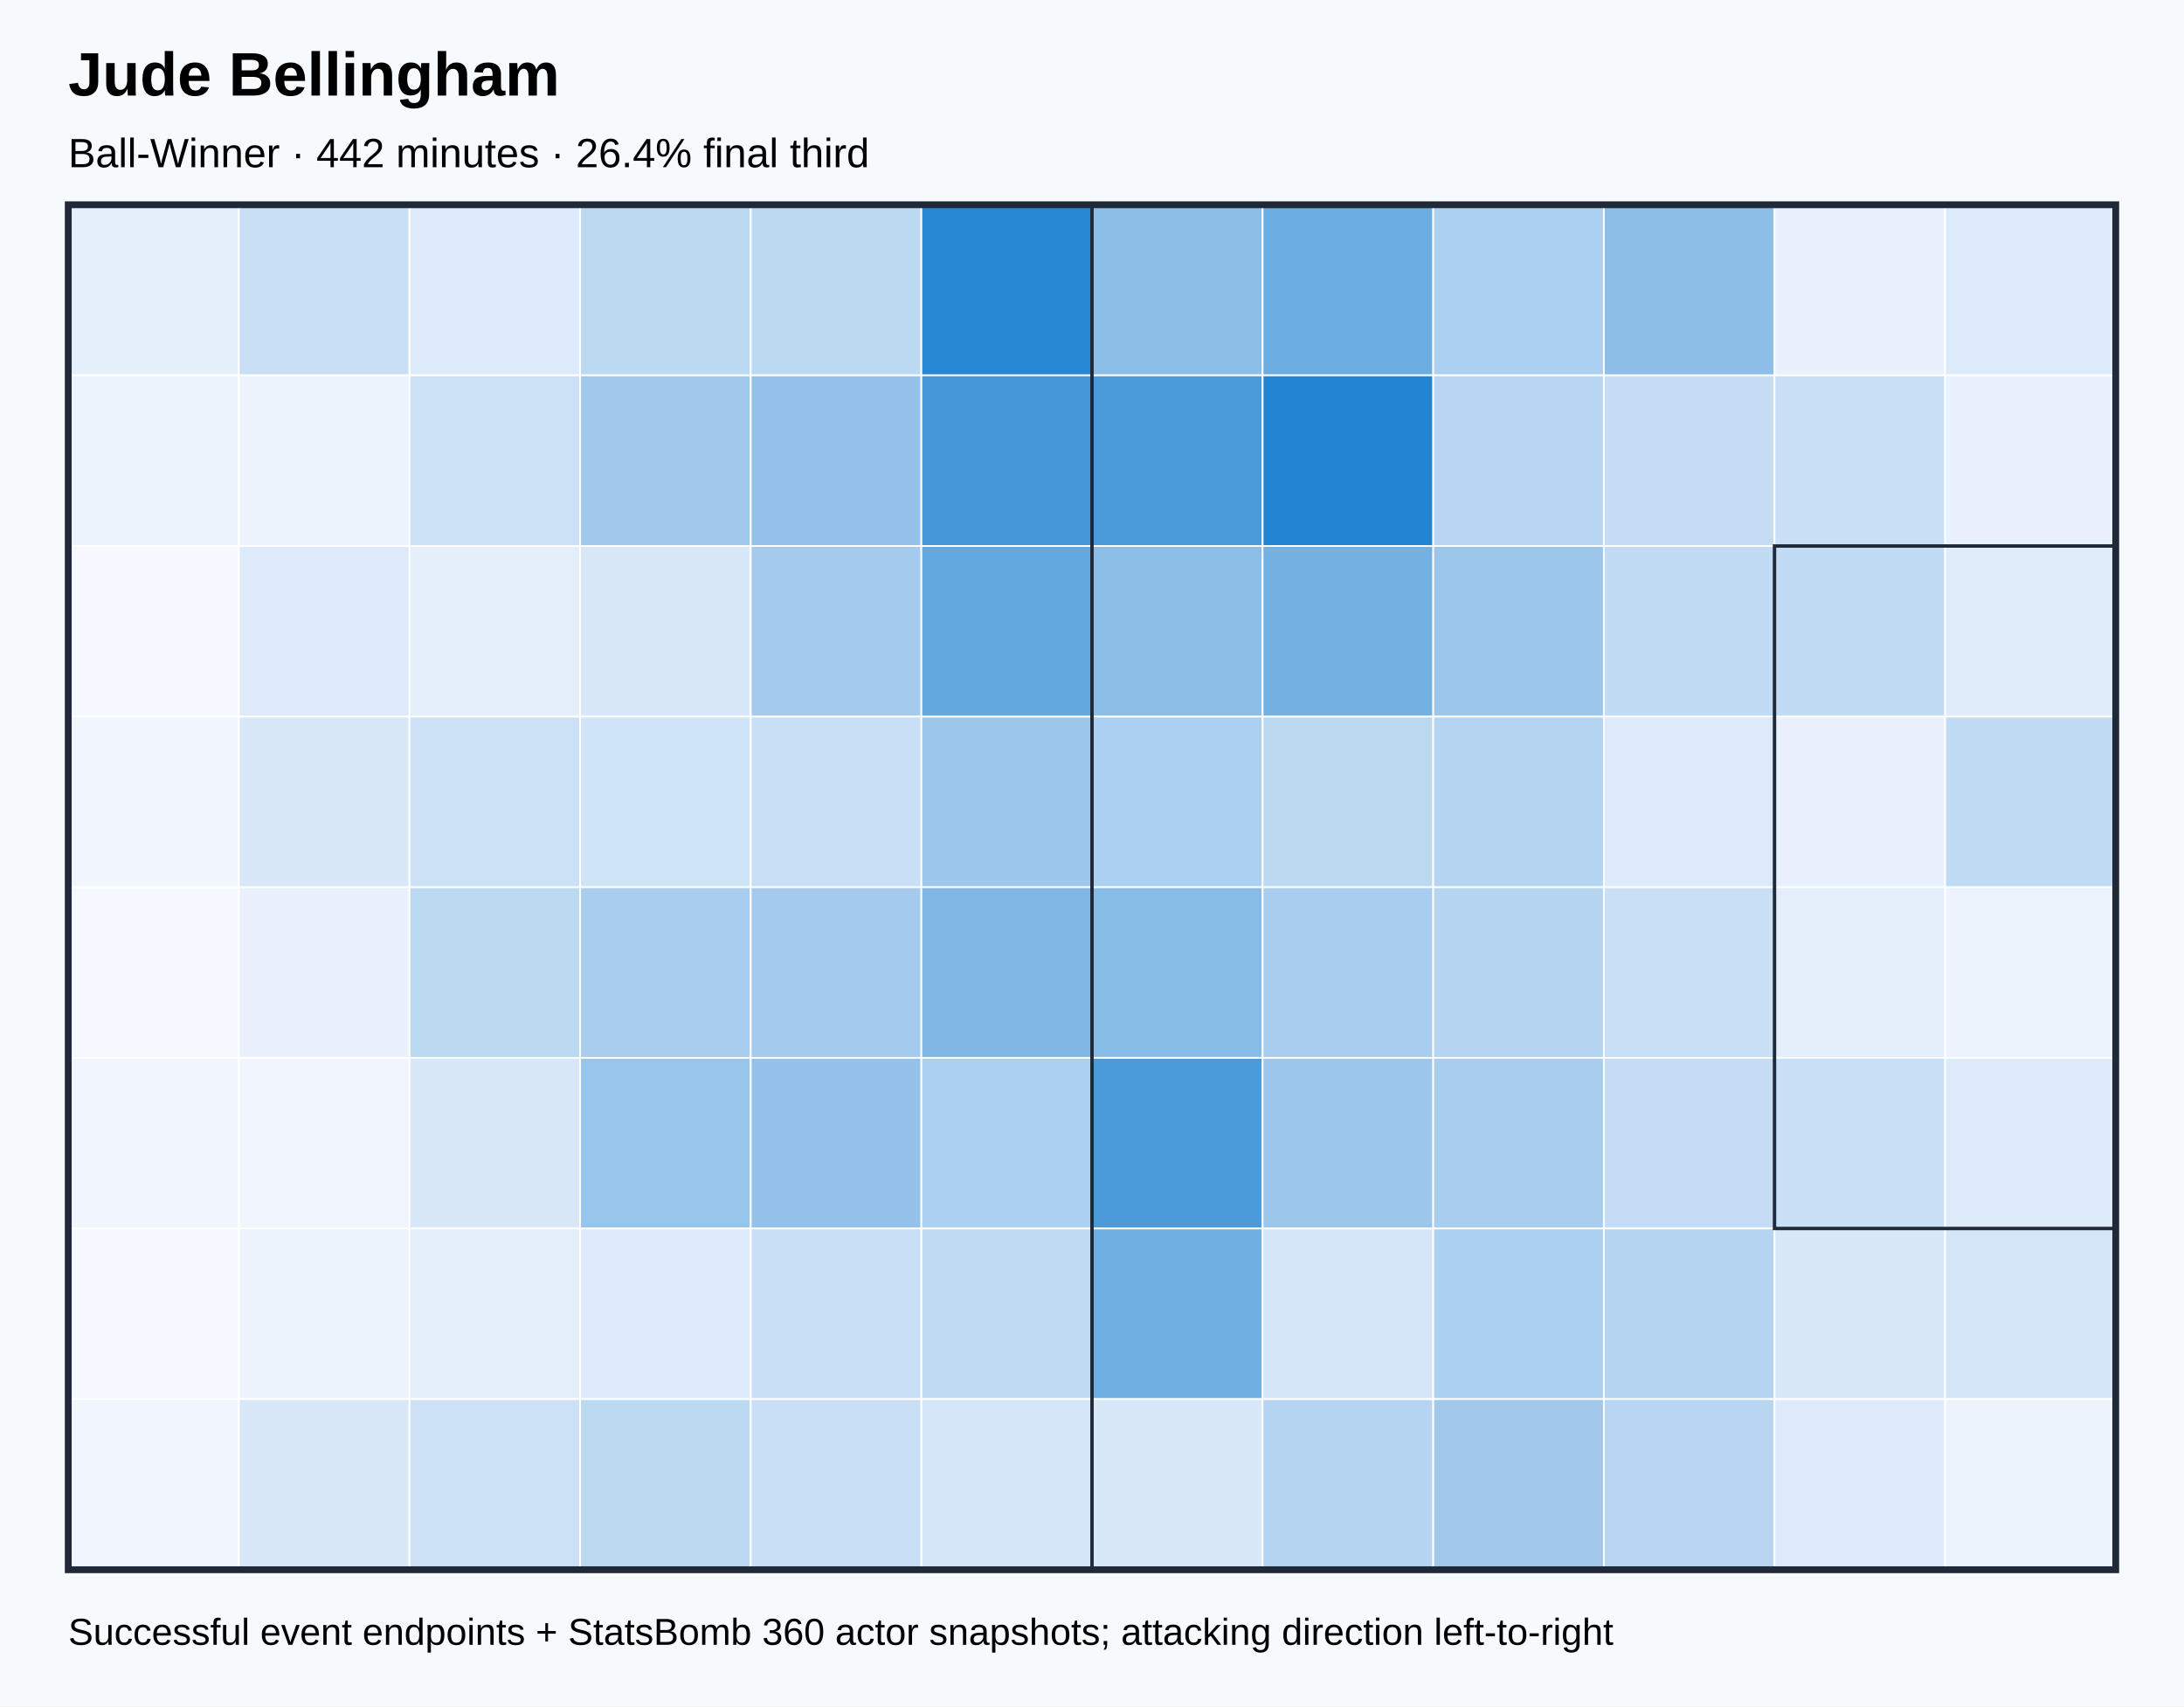
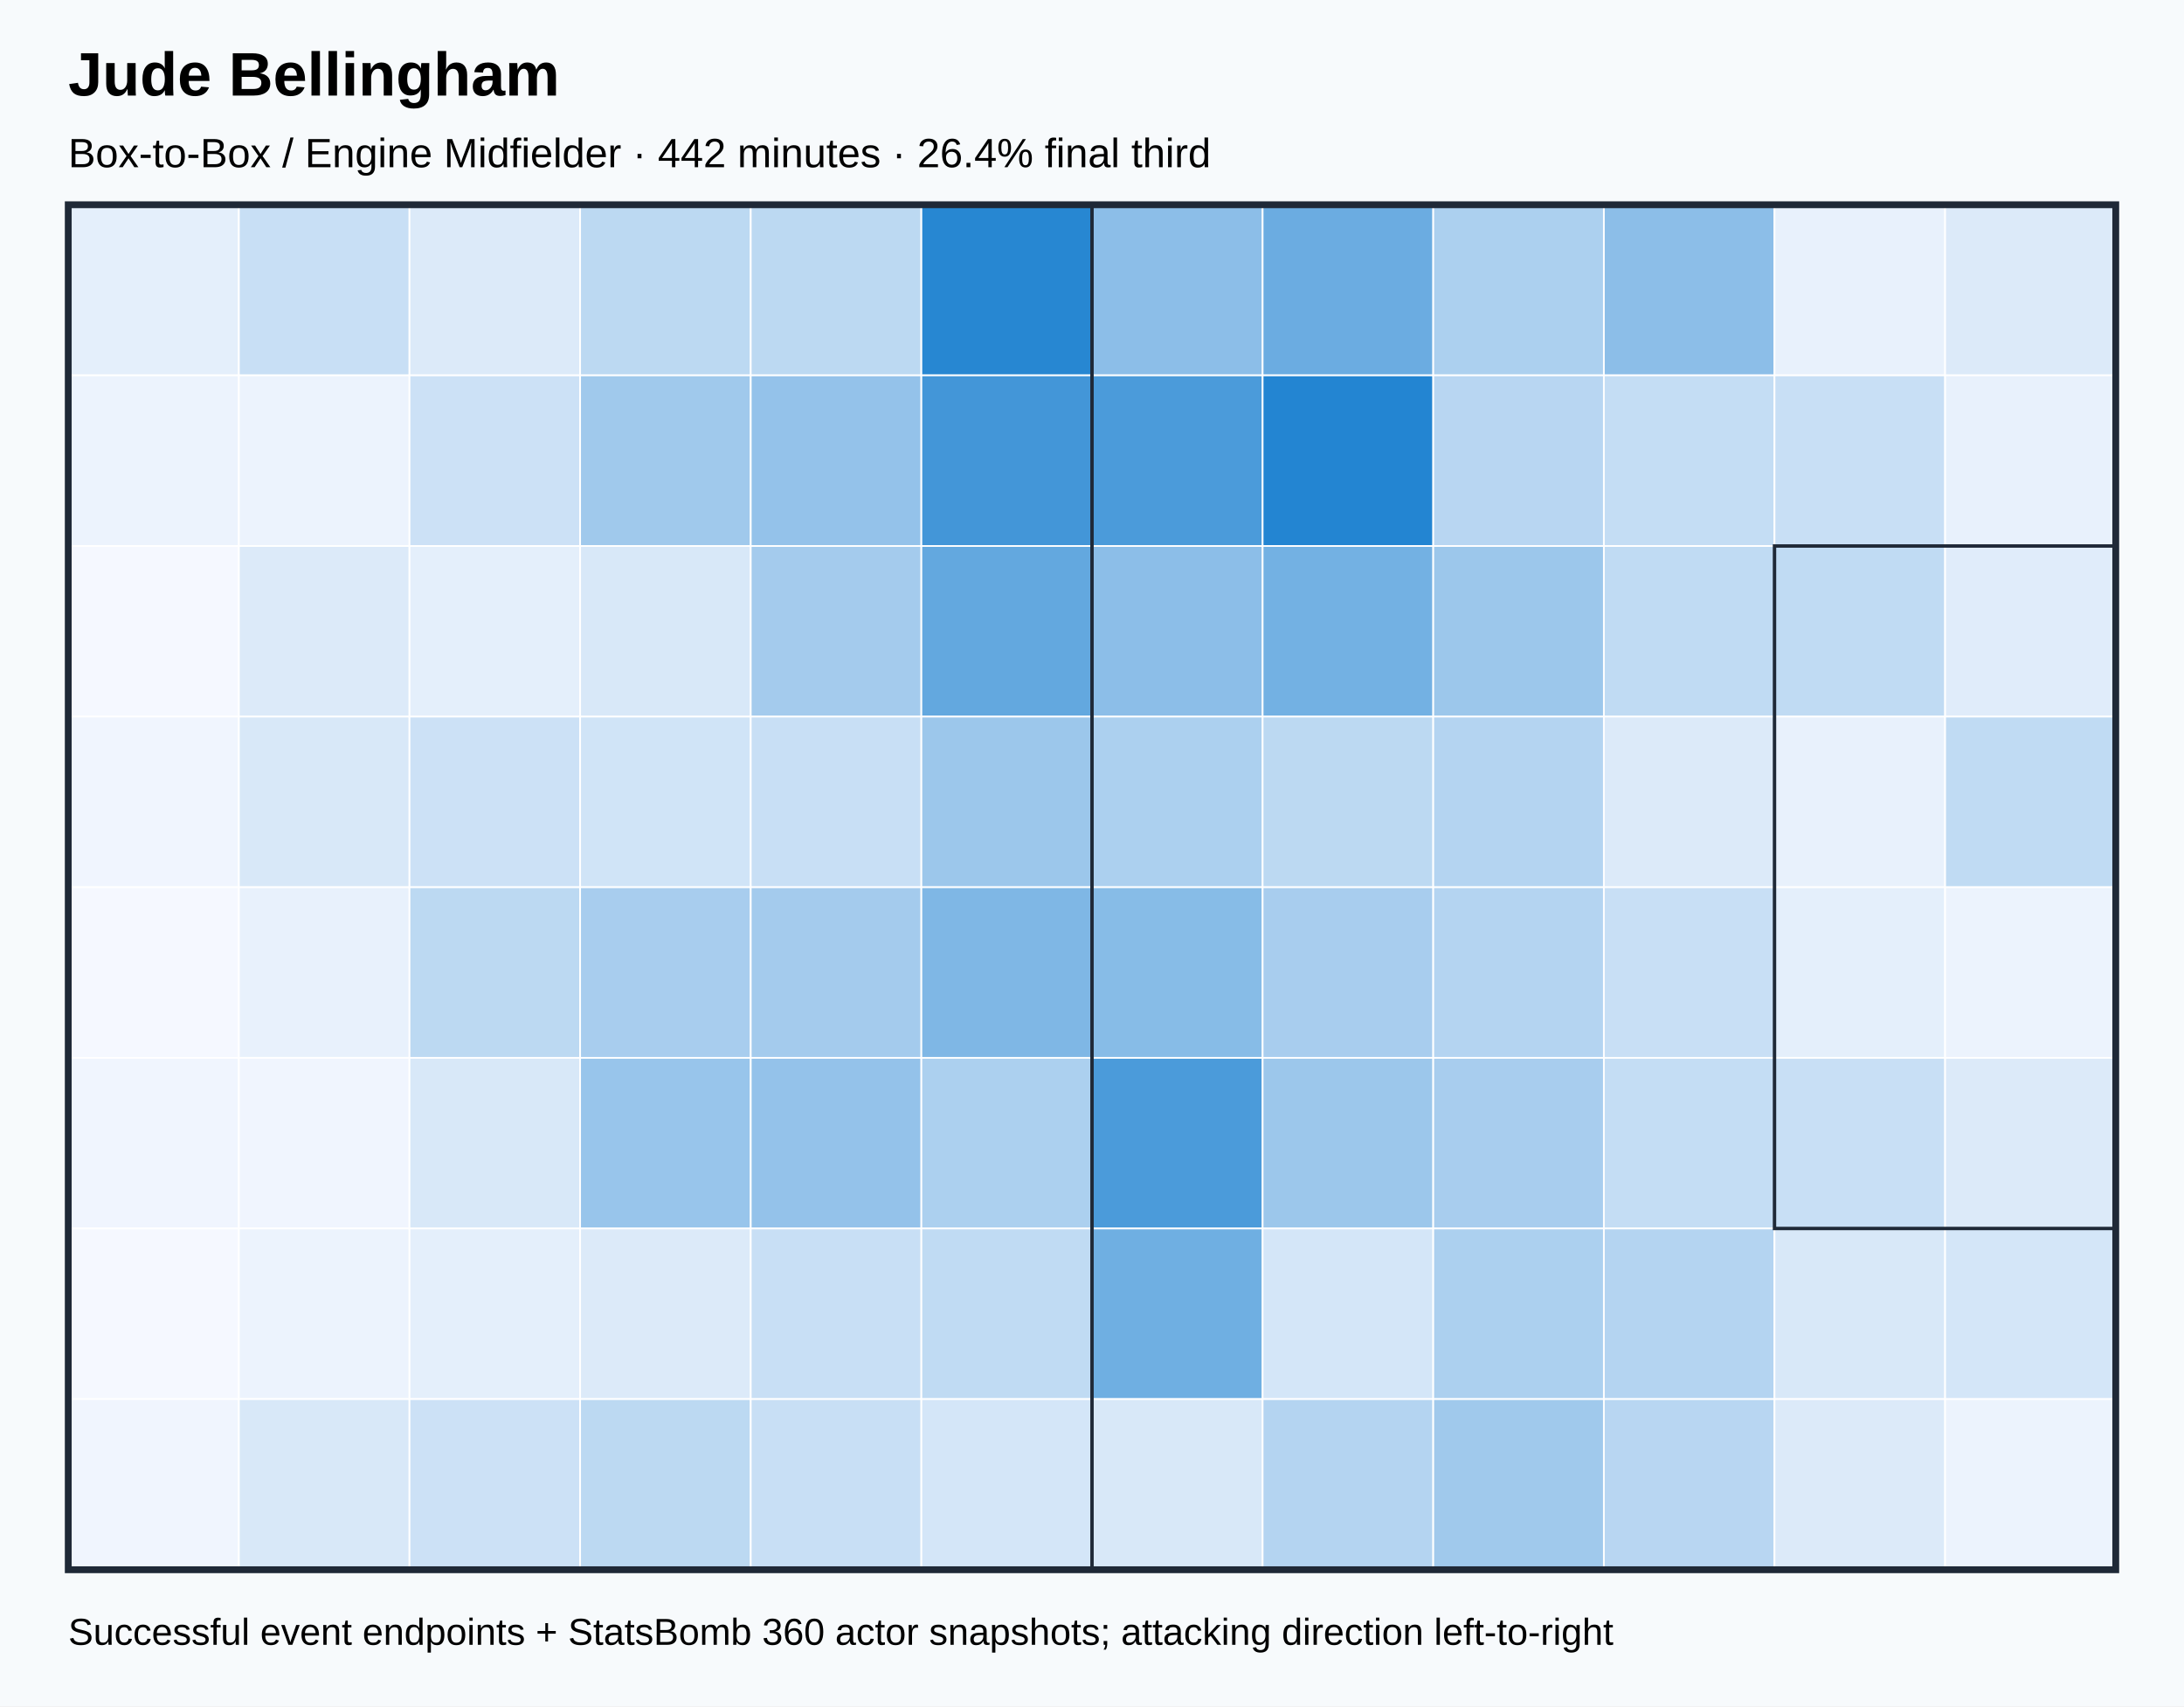
<svg xmlns="http://www.w3.org/2000/svg" width="640" height="500" viewBox="0 0 640 500" role="img">
  <rect width="640" height="500" fill="#f7fafc" />
  <text x="20" y="28" font-family="Arial" font-size="18" font-weight="700">Jude Bellingham</text>
-   <text x="20" y="49" font-family="Arial" font-size="12">Ball-Winner · 442 minutes · 26.4% final third</text>
+   <text x="20" y="49" font-family="Arial" font-size="12">Box-to-Box / Engine Midfielder · 442 minutes · 26.4% final third</text>
  <rect x="20" y="60" width="50" height="50" fill="rgb(228,239,251)" stroke="#ffffff" stroke-width="0.5" />
  <rect x="20" y="110" width="50" height="50" fill="rgb(236,243,253)" stroke="#ffffff" stroke-width="0.5" />
  <rect x="20" y="160" width="50" height="50" fill="rgb(245,248,255)" stroke="#ffffff" stroke-width="0.5" />
  <rect x="20" y="210" width="50" height="50" fill="rgb(240,245,254)" stroke="#ffffff" stroke-width="0.5" />
  <rect x="20" y="260" width="50" height="50" fill="rgb(245,248,255)" stroke="#ffffff" stroke-width="0.5" />
  <rect x="20" y="310" width="50" height="50" fill="rgb(240,245,254)" stroke="#ffffff" stroke-width="0.5" />
  <rect x="20" y="360" width="50" height="50" fill="rgb(245,248,255)" stroke="#ffffff" stroke-width="0.5" />
  <rect x="20" y="410" width="50" height="50" fill="rgb(240,245,254)" stroke="#ffffff" stroke-width="0.5" />
  <rect x="70" y="60" width="50" height="50" fill="rgb(200,223,245)" stroke="#ffffff" stroke-width="0.5" />
  <rect x="70" y="110" width="50" height="50" fill="rgb(236,243,253)" stroke="#ffffff" stroke-width="0.5" />
  <rect x="70" y="160" width="50" height="50" fill="rgb(220,234,249)" stroke="#ffffff" stroke-width="0.5" />
  <rect x="70" y="210" width="50" height="50" fill="rgb(216,232,248)" stroke="#ffffff" stroke-width="0.5" />
  <rect x="70" y="260" width="50" height="50" fill="rgb(232,241,252)" stroke="#ffffff" stroke-width="0.5" />
  <rect x="70" y="310" width="50" height="50" fill="rgb(240,245,254)" stroke="#ffffff" stroke-width="0.5" />
  <rect x="70" y="360" width="50" height="50" fill="rgb(236,243,253)" stroke="#ffffff" stroke-width="0.5" />
  <rect x="70" y="410" width="50" height="50" fill="rgb(216,232,248)" stroke="#ffffff" stroke-width="0.5" />
  <rect x="120" y="60" width="50" height="50" fill="rgb(220,234,249)" stroke="#ffffff" stroke-width="0.5" />
  <rect x="120" y="110" width="50" height="50" fill="rgb(204,225,246)" stroke="#ffffff" stroke-width="0.5" />
  <rect x="120" y="160" width="50" height="50" fill="rgb(228,239,251)" stroke="#ffffff" stroke-width="0.5" />
  <rect x="120" y="210" width="50" height="50" fill="rgb(204,225,246)" stroke="#ffffff" stroke-width="0.5" />
  <rect x="120" y="260" width="50" height="50" fill="rgb(188,217,242)" stroke="#ffffff" stroke-width="0.5" />
  <rect x="120" y="310" width="50" height="50" fill="rgb(216,232,248)" stroke="#ffffff" stroke-width="0.5" />
  <rect x="120" y="360" width="50" height="50" fill="rgb(228,239,251)" stroke="#ffffff" stroke-width="0.5" />
  <rect x="120" y="410" width="50" height="50" fill="rgb(204,225,246)" stroke="#ffffff" stroke-width="0.5" />
  <rect x="170" y="60" width="50" height="50" fill="rgb(188,217,242)" stroke="#ffffff" stroke-width="0.5" />
  <rect x="170" y="110" width="50" height="50" fill="rgb(160,201,236)" stroke="#ffffff" stroke-width="0.5" />
  <rect x="170" y="160" width="50" height="50" fill="rgb(216,232,248)" stroke="#ffffff" stroke-width="0.5" />
  <rect x="170" y="210" width="50" height="50" fill="rgb(208,228,247)" stroke="#ffffff" stroke-width="0.5" />
  <rect x="170" y="260" width="50" height="50" fill="rgb(168,205,238)" stroke="#ffffff" stroke-width="0.5" />
  <rect x="170" y="310" width="50" height="50" fill="rgb(152,197,235)" stroke="#ffffff" stroke-width="0.5" />
  <rect x="170" y="360" width="50" height="50" fill="rgb(220,234,249)" stroke="#ffffff" stroke-width="0.5" />
  <rect x="170" y="410" width="50" height="50" fill="rgb(188,217,242)" stroke="#ffffff" stroke-width="0.5" />
  <rect x="220" y="60" width="50" height="50" fill="rgb(188,217,242)" stroke="#ffffff" stroke-width="0.5" />
  <rect x="220" y="110" width="50" height="50" fill="rgb(148,194,234)" stroke="#ffffff" stroke-width="0.5" />
  <rect x="220" y="160" width="50" height="50" fill="rgb(164,203,237)" stroke="#ffffff" stroke-width="0.5" />
  <rect x="220" y="210" width="50" height="50" fill="rgb(200,223,245)" stroke="#ffffff" stroke-width="0.5" />
  <rect x="220" y="260" width="50" height="50" fill="rgb(164,203,237)" stroke="#ffffff" stroke-width="0.5" />
  <rect x="220" y="310" width="50" height="50" fill="rgb(148,194,234)" stroke="#ffffff" stroke-width="0.5" />
  <rect x="220" y="360" width="50" height="50" fill="rgb(200,223,245)" stroke="#ffffff" stroke-width="0.5" />
  <rect x="220" y="410" width="50" height="50" fill="rgb(200,223,245)" stroke="#ffffff" stroke-width="0.5" />
  <rect x="270" y="60" width="50" height="50" fill="rgb(39,135,210)" stroke="#ffffff" stroke-width="0.5" />
  <rect x="270" y="110" width="50" height="50" fill="rgb(67,150,216)" stroke="#ffffff" stroke-width="0.5" />
  <rect x="270" y="160" width="50" height="50" fill="rgb(99,168,223)" stroke="#ffffff" stroke-width="0.5" />
  <rect x="270" y="210" width="50" height="50" fill="rgb(156,199,235)" stroke="#ffffff" stroke-width="0.5" />
  <rect x="270" y="260" width="50" height="50" fill="rgb(127,183,229)" stroke="#ffffff" stroke-width="0.5" />
  <rect x="270" y="310" width="50" height="50" fill="rgb(172,208,239)" stroke="#ffffff" stroke-width="0.5" />
  <rect x="270" y="360" width="50" height="50" fill="rgb(192,219,243)" stroke="#ffffff" stroke-width="0.5" />
  <rect x="270" y="410" width="50" height="50" fill="rgb(212,230,248)" stroke="#ffffff" stroke-width="0.5" />
  <rect x="320" y="60" width="50" height="50" fill="rgb(140,190,232)" stroke="#ffffff" stroke-width="0.5" />
  <rect x="320" y="110" width="50" height="50" fill="rgb(75,155,218)" stroke="#ffffff" stroke-width="0.5" />
  <rect x="320" y="160" width="50" height="50" fill="rgb(140,190,232)" stroke="#ffffff" stroke-width="0.5" />
  <rect x="320" y="210" width="50" height="50" fill="rgb(172,208,239)" stroke="#ffffff" stroke-width="0.5" />
  <rect x="320" y="260" width="50" height="50" fill="rgb(135,188,231)" stroke="#ffffff" stroke-width="0.5" />
  <rect x="320" y="310" width="50" height="50" fill="rgb(75,155,218)" stroke="#ffffff" stroke-width="0.5" />
  <rect x="320" y="360" width="50" height="50" fill="rgb(111,175,226)" stroke="#ffffff" stroke-width="0.5" />
  <rect x="320" y="410" width="50" height="50" fill="rgb(216,232,248)" stroke="#ffffff" stroke-width="0.5" />
  <rect x="370" y="60" width="50" height="50" fill="rgb(107,172,225)" stroke="#ffffff" stroke-width="0.5" />
  <rect x="370" y="110" width="50" height="50" fill="rgb(35,133,210)" stroke="#ffffff" stroke-width="0.5" />
  <rect x="370" y="160" width="50" height="50" fill="rgb(115,177,227)" stroke="#ffffff" stroke-width="0.5" />
  <rect x="370" y="210" width="50" height="50" fill="rgb(188,217,242)" stroke="#ffffff" stroke-width="0.5" />
  <rect x="370" y="260" width="50" height="50" fill="rgb(168,205,238)" stroke="#ffffff" stroke-width="0.5" />
  <rect x="370" y="310" width="50" height="50" fill="rgb(156,199,235)" stroke="#ffffff" stroke-width="0.5" />
  <rect x="370" y="360" width="50" height="50" fill="rgb(212,230,248)" stroke="#ffffff" stroke-width="0.5" />
  <rect x="370" y="410" width="50" height="50" fill="rgb(180,212,241)" stroke="#ffffff" stroke-width="0.5" />
  <rect x="420" y="60" width="50" height="50" fill="rgb(172,208,239)" stroke="#ffffff" stroke-width="0.5" />
  <rect x="420" y="110" width="50" height="50" fill="rgb(184,214,242)" stroke="#ffffff" stroke-width="0.5" />
  <rect x="420" y="160" width="50" height="50" fill="rgb(156,199,235)" stroke="#ffffff" stroke-width="0.5" />
  <rect x="420" y="210" width="50" height="50" fill="rgb(180,212,241)" stroke="#ffffff" stroke-width="0.5" />
  <rect x="420" y="260" width="50" height="50" fill="rgb(180,212,241)" stroke="#ffffff" stroke-width="0.5" />
  <rect x="420" y="310" width="50" height="50" fill="rgb(168,205,238)" stroke="#ffffff" stroke-width="0.5" />
  <rect x="420" y="360" width="50" height="50" fill="rgb(172,208,239)" stroke="#ffffff" stroke-width="0.5" />
  <rect x="420" y="410" width="50" height="50" fill="rgb(160,201,236)" stroke="#ffffff" stroke-width="0.5" />
  <rect x="470" y="60" width="50" height="50" fill="rgb(140,190,232)" stroke="#ffffff" stroke-width="0.5" />
  <rect x="470" y="110" width="50" height="50" fill="rgb(196,221,244)" stroke="#ffffff" stroke-width="0.5" />
  <rect x="470" y="160" width="50" height="50" fill="rgb(192,219,243)" stroke="#ffffff" stroke-width="0.5" />
  <rect x="470" y="210" width="50" height="50" fill="rgb(220,234,249)" stroke="#ffffff" stroke-width="0.5" />
  <rect x="470" y="260" width="50" height="50" fill="rgb(200,223,245)" stroke="#ffffff" stroke-width="0.5" />
  <rect x="470" y="310" width="50" height="50" fill="rgb(196,221,244)" stroke="#ffffff" stroke-width="0.5" />
  <rect x="470" y="360" width="50" height="50" fill="rgb(180,212,241)" stroke="#ffffff" stroke-width="0.5" />
  <rect x="470" y="410" width="50" height="50" fill="rgb(184,214,242)" stroke="#ffffff" stroke-width="0.5" />
  <rect x="520" y="60" width="50" height="50" fill="rgb(232,241,252)" stroke="#ffffff" stroke-width="0.5" />
  <rect x="520" y="110" width="50" height="50" fill="rgb(200,223,245)" stroke="#ffffff" stroke-width="0.5" />
  <rect x="520" y="160" width="50" height="50" fill="rgb(192,219,243)" stroke="#ffffff" stroke-width="0.5" />
  <rect x="520" y="210" width="50" height="50" fill="rgb(232,241,252)" stroke="#ffffff" stroke-width="0.5" />
  <rect x="520" y="260" width="50" height="50" fill="rgb(228,239,251)" stroke="#ffffff" stroke-width="0.5" />
  <rect x="520" y="310" width="50" height="50" fill="rgb(200,223,245)" stroke="#ffffff" stroke-width="0.5" />
  <rect x="520" y="360" width="50" height="50" fill="rgb(216,232,248)" stroke="#ffffff" stroke-width="0.5" />
  <rect x="520" y="410" width="50" height="50" fill="rgb(220,234,249)" stroke="#ffffff" stroke-width="0.5" />
  <rect x="570" y="60" width="50" height="50" fill="rgb(220,234,249)" stroke="#ffffff" stroke-width="0.5" />
  <rect x="570" y="110" width="50" height="50" fill="rgb(232,241,252)" stroke="#ffffff" stroke-width="0.5" />
  <rect x="570" y="160" width="50" height="50" fill="rgb(224,236,250)" stroke="#ffffff" stroke-width="0.5" />
  <rect x="570" y="210" width="50" height="50" fill="rgb(192,219,243)" stroke="#ffffff" stroke-width="0.5" />
  <rect x="570" y="260" width="50" height="50" fill="rgb(236,243,253)" stroke="#ffffff" stroke-width="0.5" />
  <rect x="570" y="310" width="50" height="50" fill="rgb(220,234,249)" stroke="#ffffff" stroke-width="0.5" />
  <rect x="570" y="360" width="50" height="50" fill="rgb(212,230,248)" stroke="#ffffff" stroke-width="0.5" />
  <rect x="570" y="410" width="50" height="50" fill="rgb(236,243,253)" stroke="#ffffff" stroke-width="0.5" />
  <rect x="20" y="60" width="600" height="400" fill="none" stroke="#1f2937" stroke-width="2" />
  <line x1="320" y1="60" x2="320" y2="460" stroke="#1f2937" stroke-width="1" />
  <rect x="520" y="160" width="100" height="200" fill="none" stroke="#1f2937" />
  <text x="20" y="482" font-family="Arial" font-size="11">Successful event endpoints + StatsBomb 360 actor snapshots; attacking direction left-to-right</text>
</svg>
